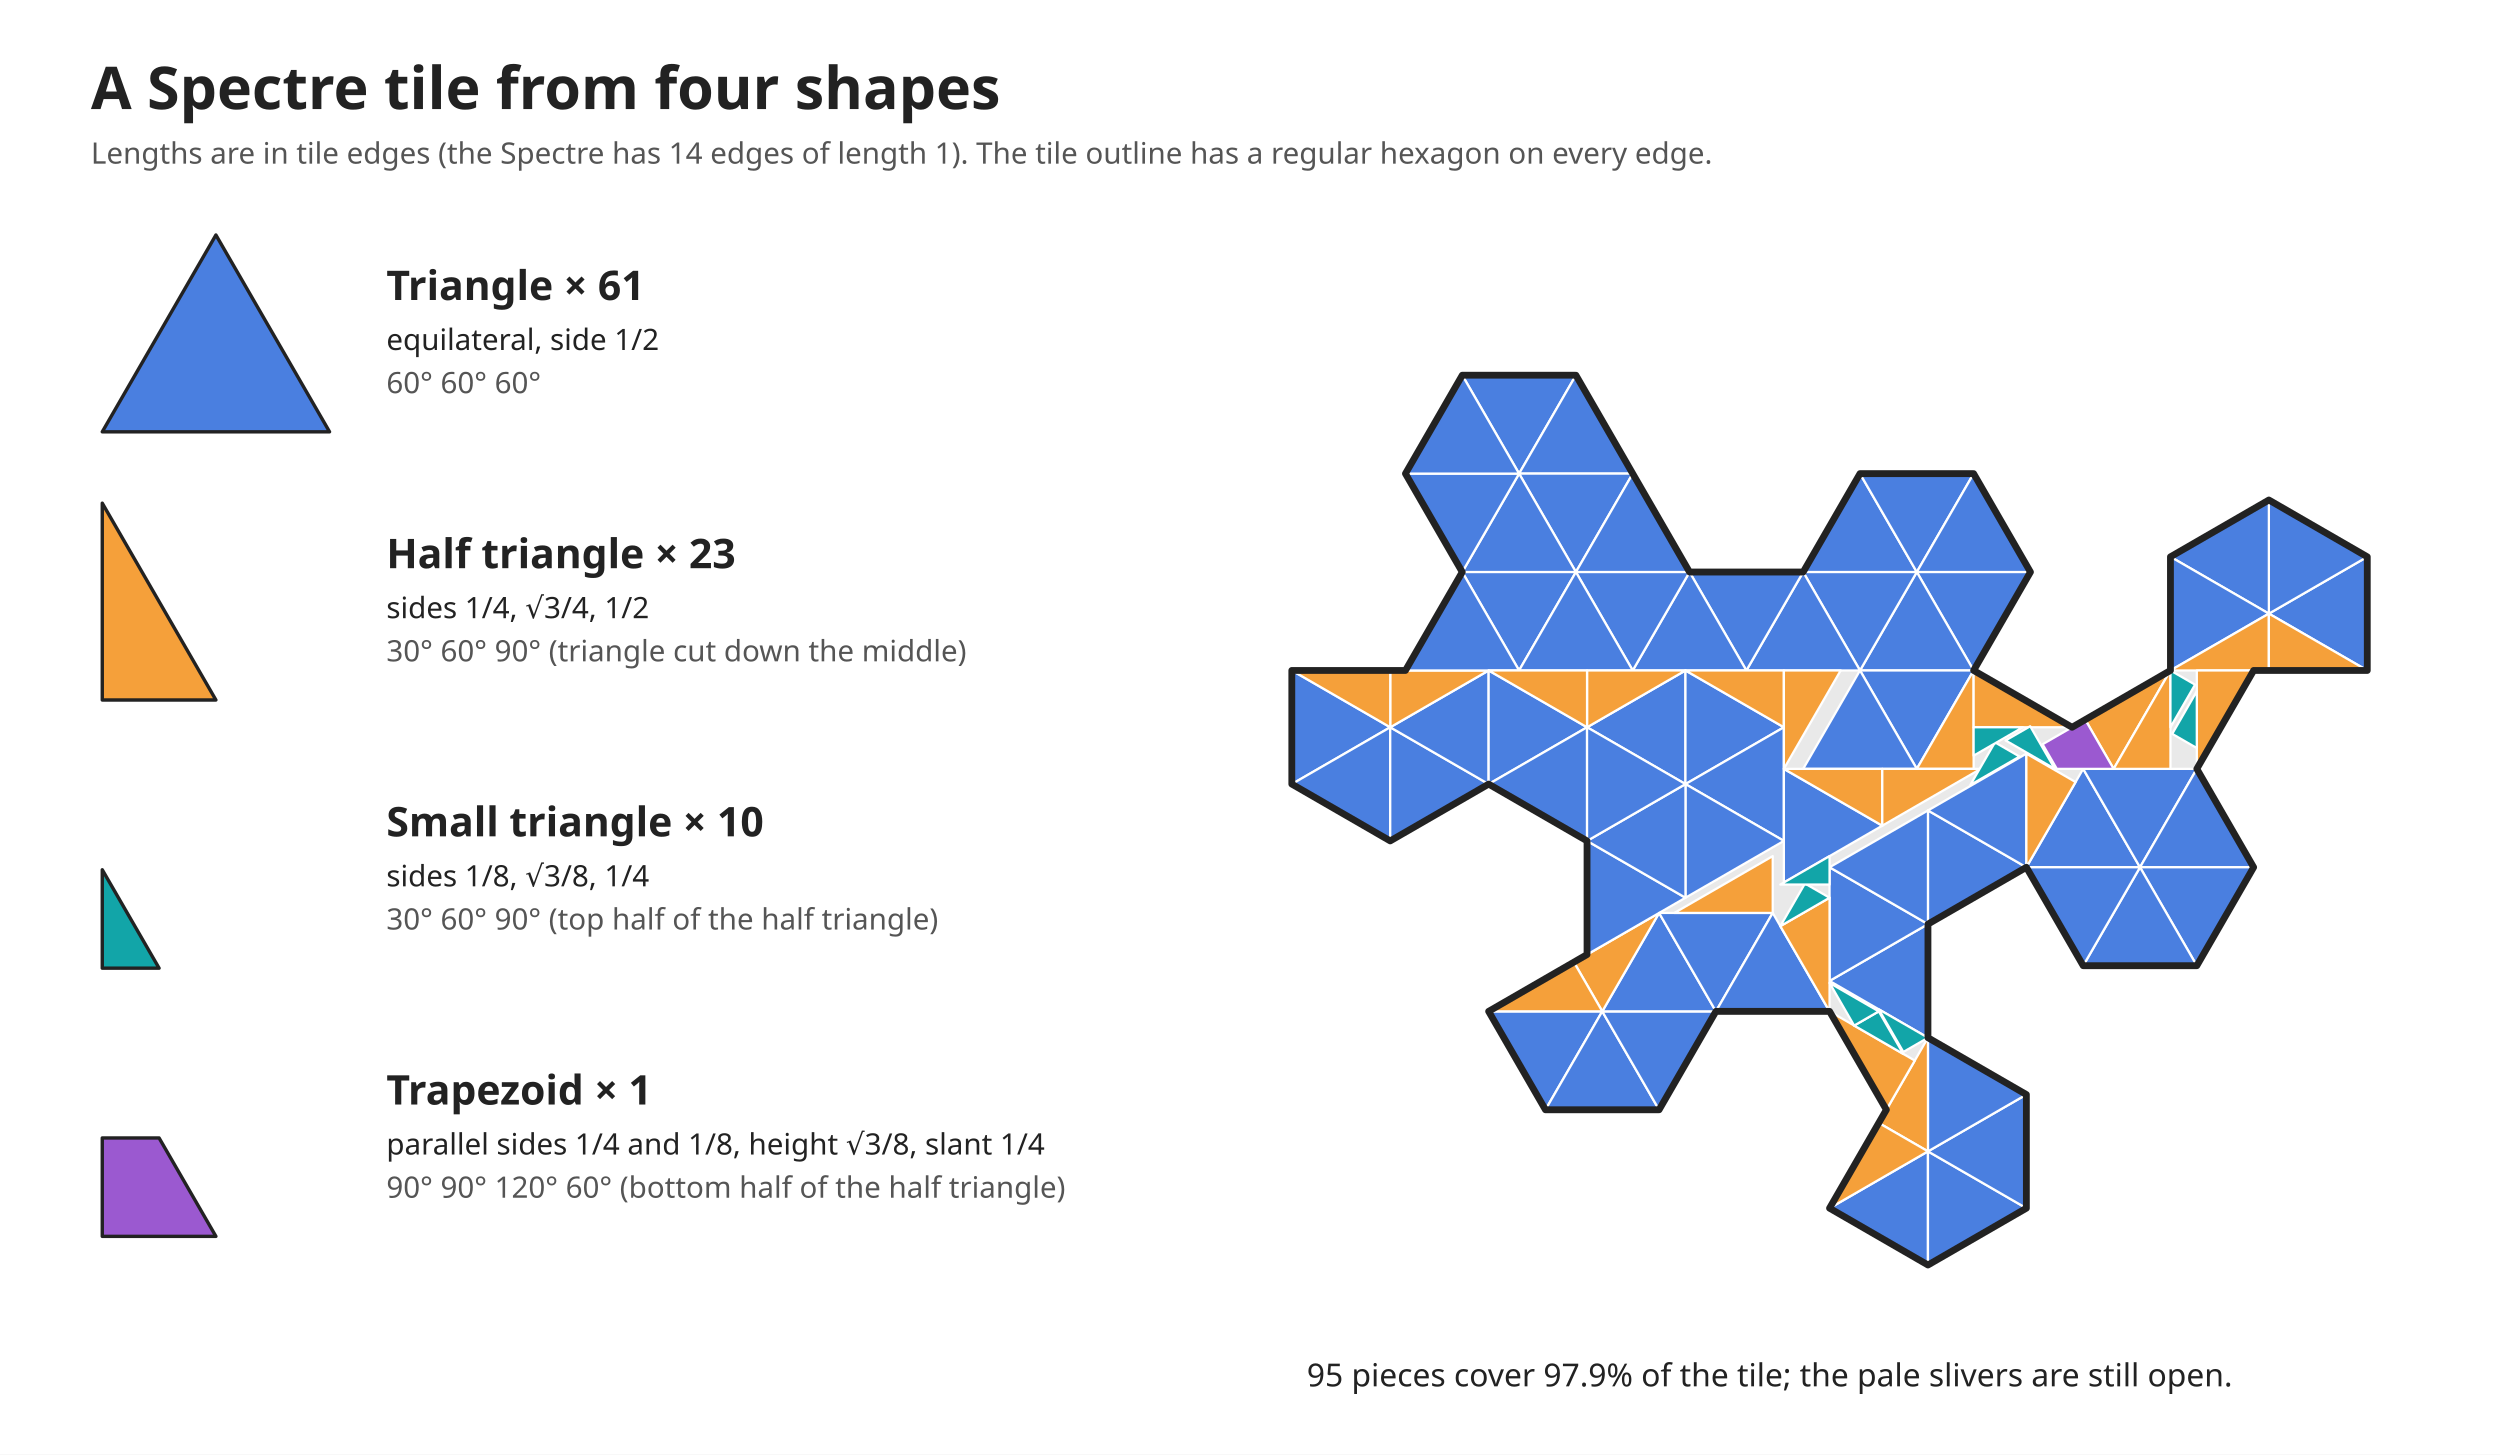
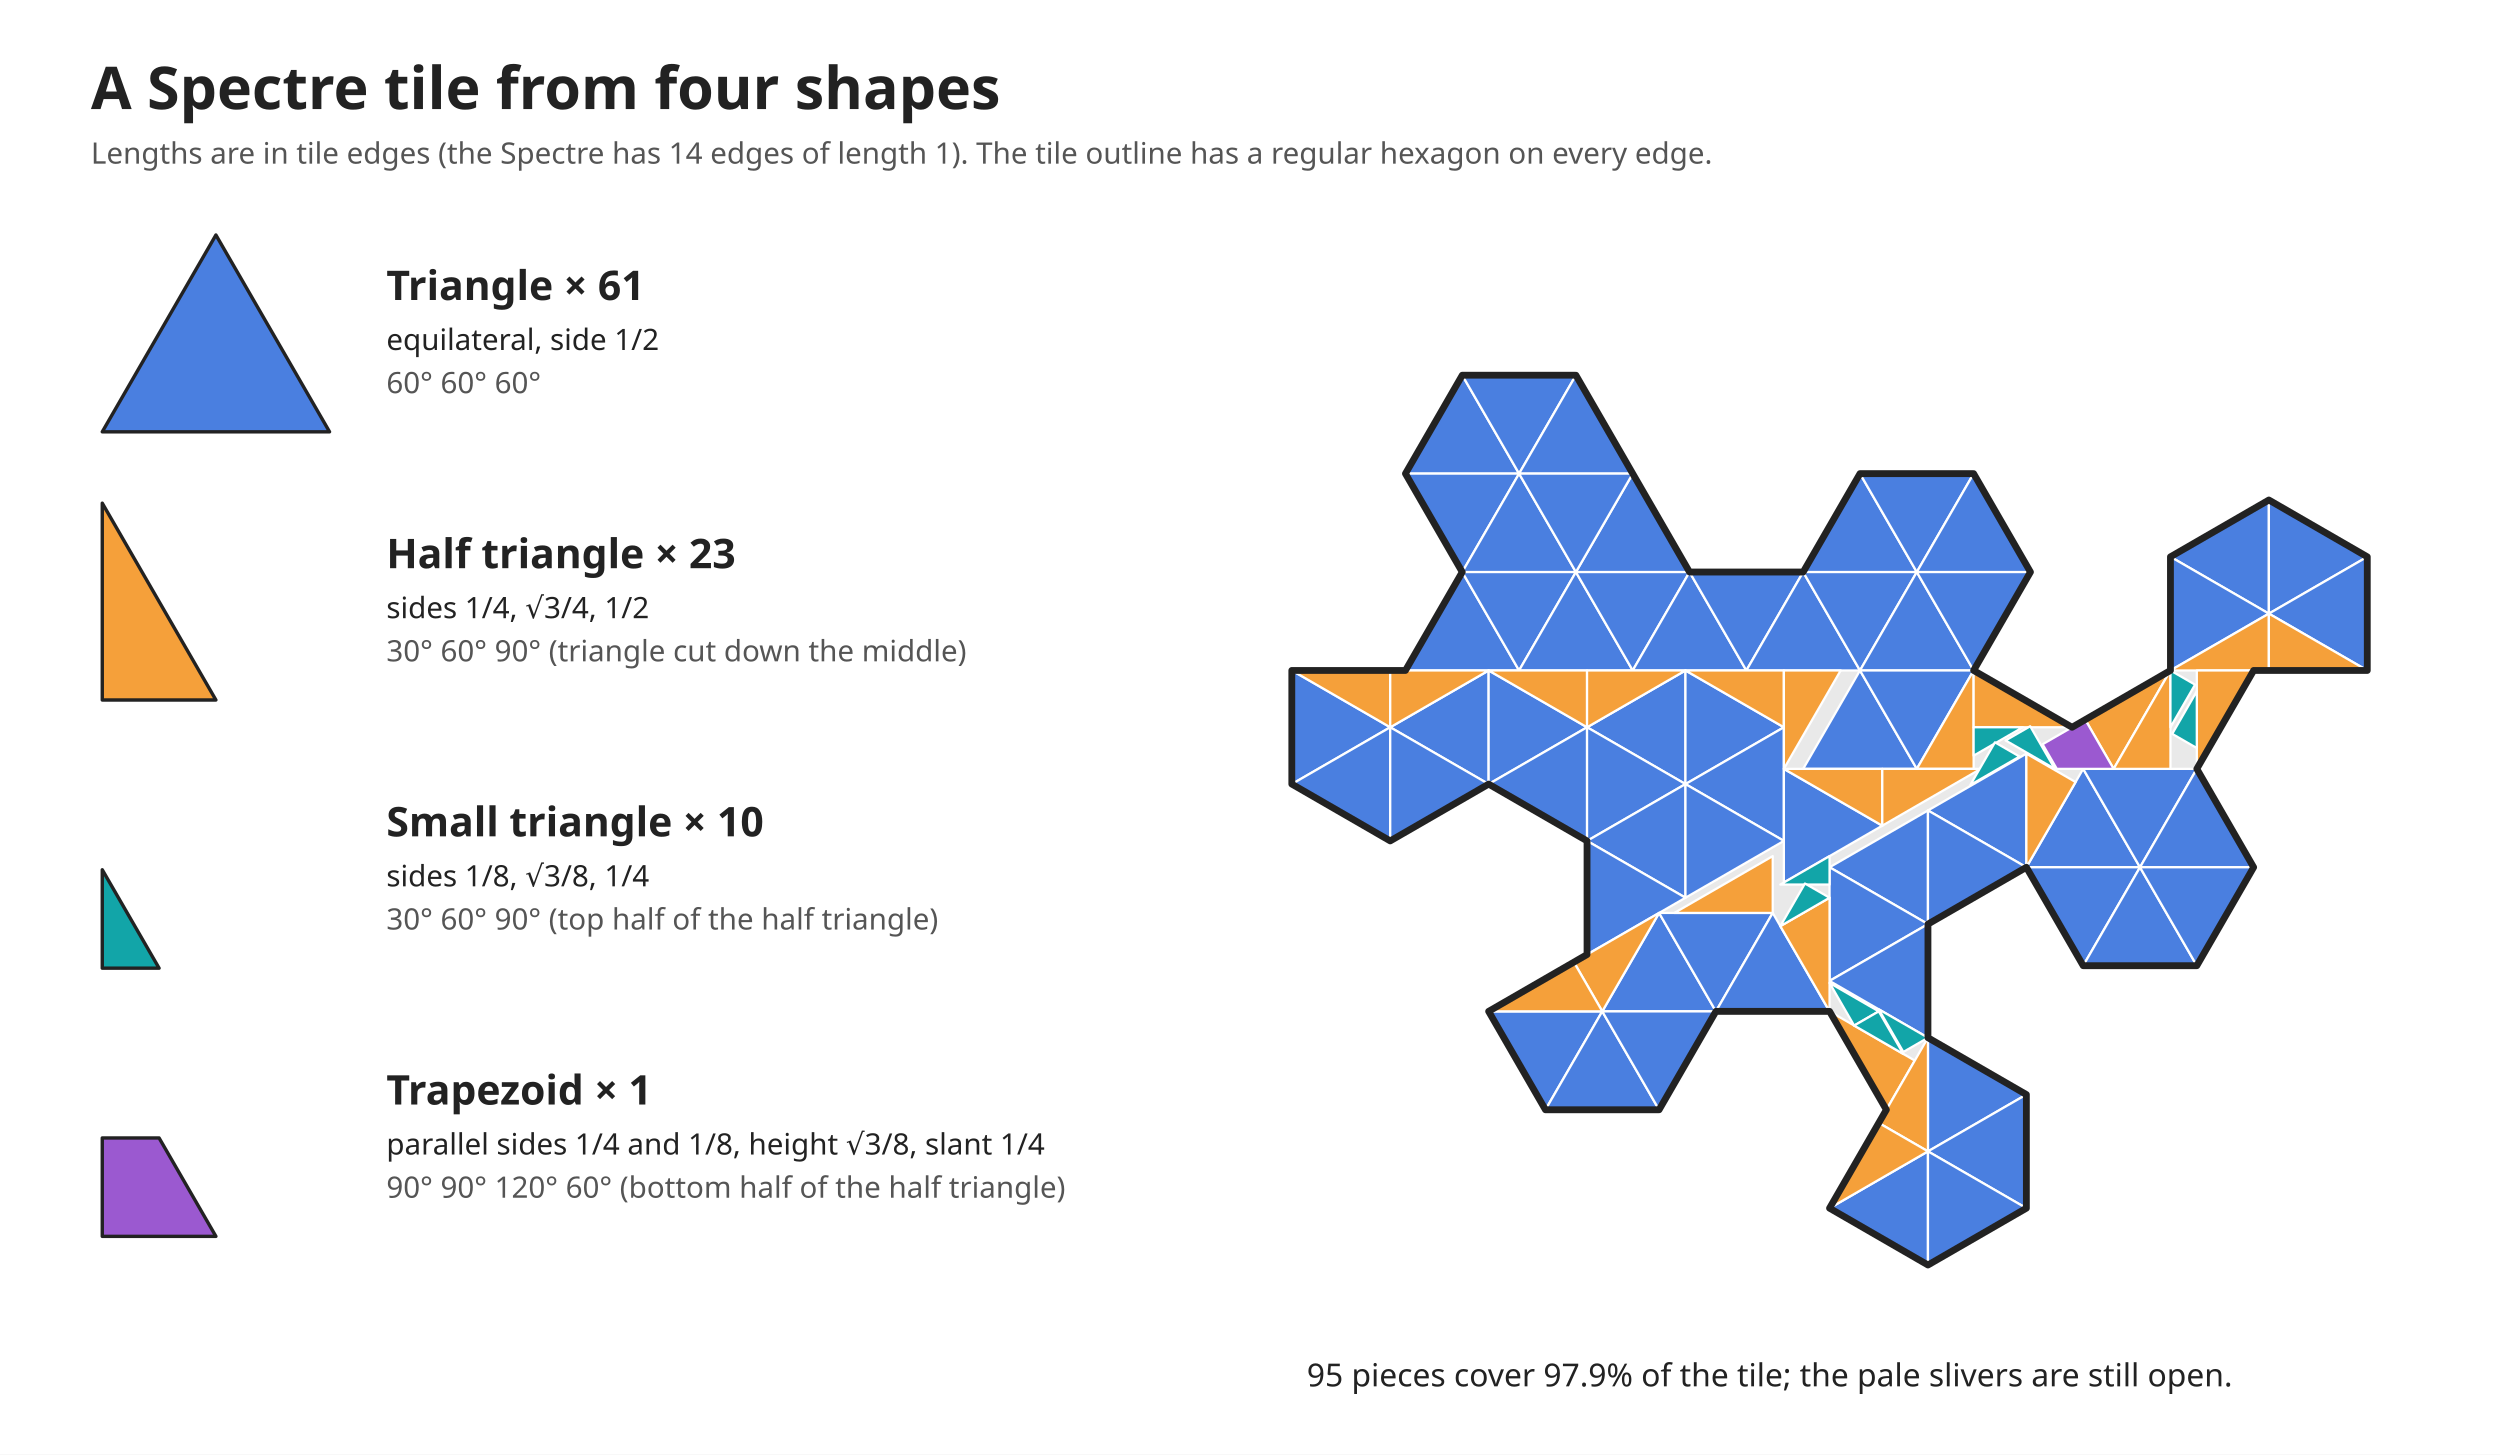
<svg xmlns="http://www.w3.org/2000/svg" width="1100" height="640" viewBox="0 0 1100 640">
-   <rect id="background" x="0" y="0" width="1100" height="640" style="fill:#ffffff" />
-   <g id="layer-text" style="font-family:sans-serif;fill:#222222">
-     <text id="title" x="40" y="48" style="font-size:26px;font-weight:bold">A Spectre tile from four shapes</text>
-     <text id="subtitle" x="40" y="72" style="font-size:13px;fill:#555555">Lengths are in tile edges (the Spectre has 14 edges of length 1). The tile outline has a regular hexagon on every edge.</text>
-     <text id="name_tri" x="170" y="132" style="font-size:18px;font-weight:bold">Triangle  × 61</text>
-     <text id="sides_tri" x="170" y="154" style="font-size:13px">equilateral, side 1/2</text>
-     <text id="angles_tri" x="170" y="173" style="font-size:13px;fill:#555555">60° 60° 60°</text>
-     <text id="name_half" x="170" y="250" style="font-size:18px;font-weight:bold">Half triangle  × 23</text>
-     <text id="sides_half" x="170" y="272" style="font-size:13px">sides 1/4, √3/4, 1/2</text>
-     <text id="angles_half" x="170" y="291" style="font-size:13px;fill:#555555">30° 60° 90°  (triangle cut down the middle)</text>
-     <text id="name_small" x="170" y="368" style="font-size:18px;font-weight:bold">Small triangle  × 10</text>
-     <text id="sides_small" x="170" y="390" style="font-size:13px">sides 1/8, √3/8, 1/4</text>
-     <text id="angles_small" x="170" y="409" style="font-size:13px;fill:#555555">30° 60° 90°  (top half of the half triangle)</text>
-     <text id="name_trap" x="170" y="486" style="font-size:18px;font-weight:bold">Trapezoid  × 1</text>
-     <text id="sides_trap" x="170" y="508" style="font-size:13px">parallel sides 1/4 and 1/8, height √3/8, slant 1/4</text>
-     <text id="angles_trap" x="170" y="527" style="font-size:13px;fill:#555555">90° 90° 120° 60°  (bottom half of the half triangle)</text>
-     <text id="summary" x="575" y="610" style="font-size:14px">95 pieces cover 97.9% of the tile; the pale slivers are still open.</text>
+   <rect x="0" y="0" width="1100" height="640" style="fill:#ffffff" />
+   <g style="font-family:sans-serif;fill:#222222">
+     <text x="40" y="48" style="font-size:26px;font-weight:bold">A Spectre tile from four shapes</text>
+     <text x="40" y="72" style="font-size:13px;fill:#555555">Lengths are in tile edges (the Spectre has 14 edges of length 1). The tile outline has a regular hexagon on every edge.</text>
+     <text x="170" y="132" style="font-size:18px;font-weight:bold">Triangle  × 61</text>
+     <text x="170" y="154" style="font-size:13px">equilateral, side 1/2</text>
+     <text x="170" y="173" style="font-size:13px;fill:#555555">60° 60° 60°</text>
+     <path d="M 45.000 190.000 L 145.000 190.000 L 95.000 103.397 Z" style="fill:#4a7fe0;stroke:#222222;stroke-width:1.5;stroke-linejoin:round" />
+     <text x="170" y="250" style="font-size:18px;font-weight:bold">Half triangle  × 23</text>
+     <text x="170" y="272" style="font-size:13px">sides 1/4, √3/4, 1/2</text>
+     <text x="170" y="291" style="font-size:13px;fill:#555555">30° 60° 90°  (triangle cut down the middle)</text>
+     <path d="M 45.000 308.000 L 95.000 308.000 L 45.000 221.397 Z" style="fill:#f5a03a;stroke:#222222;stroke-width:1.5;stroke-linejoin:round" />
+     <text x="170" y="368" style="font-size:18px;font-weight:bold">Small triangle  × 10</text>
+     <text x="170" y="390" style="font-size:13px">sides 1/8, √3/8, 1/4</text>
+     <text x="170" y="409" style="font-size:13px;fill:#555555">30° 60° 90°  (top half of the half triangle)</text>
+     <path d="M 45.000 426.000 L 70.000 426.000 L 45.000 382.699 Z" style="fill:#12a5a8;stroke:#222222;stroke-width:1.5;stroke-linejoin:round" />
+     <text x="170" y="486" style="font-size:18px;font-weight:bold">Trapezoid  × 1</text>
+     <text x="170" y="508" style="font-size:13px">parallel sides 1/4 and 1/8, height √3/8, slant 1/4</text>
+     <text x="170" y="527" style="font-size:13px;fill:#555555">90° 90° 120° 60°  (bottom half of the half triangle)</text>
+     <path d="M 45.000 544.000 L 95.000 544.000 L 70.000 500.699 L 45.000 500.699 Z" style="fill:#9b59d0;stroke:#222222;stroke-width:1.5;stroke-linejoin:round" />
+     <text x="575" y="610" style="font-size:14px">95 pieces cover 97.9% of the tile; the pale slivers are still open.</text>
  </g>
-   <g id="layer-shapes">
-     <path id="base_tri" d="M 45.000 190.000 L 145.000 190.000 L 95.000 103.397 Z" style="fill:#4a7fe0;stroke:#222222;stroke-width:1.5;stroke-linejoin:round" />
-     <path id="base_half" d="M 45.000 308.000 L 95.000 308.000 L 45.000 221.397 Z" style="fill:#f5a03a;stroke:#222222;stroke-width:1.5;stroke-linejoin:round" />
-     <path id="base_small" d="M 45.000 426.000 L 70.000 426.000 L 45.000 382.699 Z" style="fill:#12a5a8;stroke:#222222;stroke-width:1.5;stroke-linejoin:round" />
-     <path id="base_trap" d="M 45.000 544.000 L 95.000 544.000 L 70.000 500.699 L 45.000 500.699 Z" style="fill:#9b59d0;stroke:#222222;stroke-width:1.5;stroke-linejoin:round" />
-   </g>
-   <g id="layer-spectre" transform="translate(455,95)">
-     <path id="tile_ground" d="M 200.000 350.000 L 225.000 393.301 L 275.000 393.301 L 300.000 350.000 L 350.000 350.000 L 375.000 393.301 L 350.000 436.603 L 393.301 461.603 L 436.603 436.603 L 436.603 386.603 L 393.301 361.603 L 393.301 311.603 L 436.603 286.603 L 461.603 329.904 L 511.603 329.904 L 536.602 286.603 L 511.603 243.301 L 536.602 200.000 L 586.602 200.000 L 586.602 150.000 L 543.301 125.000 L 500.000 150.000 L 500.000 200.000 L 456.699 225.000 L 413.397 200.000 L 438.397 156.699 L 413.397 113.397 L 363.397 113.397 L 338.397 156.699 L 288.397 156.699 L 263.397 113.397 L 238.398 70.096 L 188.398 70.096 L 163.398 113.397 L 188.398 156.699 L 163.398 200.000 L 113.397 200.000 L 113.397 250.000 L 156.699 275.000 L 200.000 250.000 L 243.301 275.000 L 243.301 325.000 Z" style="fill:#e9e9e9;stroke:none" />
-     <path id="piece000" d="M 250.000 350.000 L 200.000 350.000 L 225.000 393.301 Z" style="fill:#4a7fe0;stroke:#ffffff;stroke-width:1;stroke-linejoin:round" />
-     <path id="piece001" d="M 225.000 393.301 L 275.000 393.301 L 250.000 350.000 Z" style="fill:#4a7fe0;stroke:#ffffff;stroke-width:1;stroke-linejoin:round" />
-     <path id="piece002" d="M 300.000 350.000 L 250.000 350.000 L 275.000 393.301 Z" style="fill:#4a7fe0;stroke:#ffffff;stroke-width:1;stroke-linejoin:round" />
-     <path id="piece003" d="M 250.000 350.000 L 300.000 350.000 L 275.000 306.699 Z" style="fill:#4a7fe0;stroke:#ffffff;stroke-width:1;stroke-linejoin:round" />
-     <path id="piece004" d="M 275.000 306.699 L 237.500 328.349 L 250.000 350.000 Z" style="fill:#f5a03a;stroke:#ffffff;stroke-width:1;stroke-linejoin:round" />
-     <path id="piece005" d="M 250.000 350.000 L 200.000 350.000 L 237.500 328.349 Z" style="fill:#f5a03a;stroke:#ffffff;stroke-width:1;stroke-linejoin:round" />
-     <path id="piece006" d="M 350.000 436.603 L 393.301 461.603 L 393.301 411.603 Z" style="fill:#4a7fe0;stroke:#ffffff;stroke-width:1;stroke-linejoin:round" />
-     <path id="piece007" d="M 436.602 436.603 L 393.301 411.603 L 393.301 461.603 Z" style="fill:#4a7fe0;stroke:#ffffff;stroke-width:1;stroke-linejoin:round" />
-     <path id="piece008" d="M 393.301 411.603 L 436.602 436.603 L 436.602 386.603 Z" style="fill:#4a7fe0;stroke:#ffffff;stroke-width:1;stroke-linejoin:round" />
-     <path id="piece009" d="M 436.602 386.603 L 393.301 361.603 L 393.301 411.603 Z" style="fill:#4a7fe0;stroke:#ffffff;stroke-width:1;stroke-linejoin:round" />
-     <path id="piece010" d="M 371.651 399.103 L 393.301 411.603 L 393.301 361.603 Z" style="fill:#f5a03a;stroke:#ffffff;stroke-width:1;stroke-linejoin:round" />
-     <path id="piece011" d="M 393.301 411.603 L 350.000 436.603 L 371.651 399.103 Z" style="fill:#f5a03a;stroke:#ffffff;stroke-width:1;stroke-linejoin:round" />
-     <path id="piece012" d="M 486.602 286.603 L 436.602 286.603 L 461.602 243.301 Z" style="fill:#4a7fe0;stroke:#ffffff;stroke-width:1;stroke-linejoin:round" />
-     <path id="piece013" d="M 461.602 243.301 L 511.602 243.301 L 486.602 286.603 Z" style="fill:#4a7fe0;stroke:#ffffff;stroke-width:1;stroke-linejoin:round" />
-     <path id="piece014" d="M 536.602 286.603 L 486.602 286.603 L 511.602 243.301 Z" style="fill:#4a7fe0;stroke:#ffffff;stroke-width:1;stroke-linejoin:round" />
-     <path id="piece015" d="M 486.602 286.603 L 536.602 286.603 L 511.602 329.904 Z" style="fill:#4a7fe0;stroke:#ffffff;stroke-width:1;stroke-linejoin:round" />
-     <path id="piece016" d="M 511.602 329.904 L 461.602 329.904 L 486.602 286.603 Z" style="fill:#4a7fe0;stroke:#ffffff;stroke-width:1;stroke-linejoin:round" />
-     <path id="piece017" d="M 436.602 286.603 L 486.602 286.603 L 461.602 329.904 Z" style="fill:#4a7fe0;stroke:#ffffff;stroke-width:1;stroke-linejoin:round" />
-     <path id="piece018" d="M 586.602 150.000 L 543.301 175.000 L 586.602 200.000 Z" style="fill:#4a7fe0;stroke:#ffffff;stroke-width:1;stroke-linejoin:round" />
-     <path id="piece019" d="M 543.301 175.000 L 586.602 150.000 L 543.301 125.000 Z" style="fill:#4a7fe0;stroke:#ffffff;stroke-width:1;stroke-linejoin:round" />
-     <path id="piece020" d="M 543.301 125.000 L 500.000 150.000 L 543.301 175.000 Z" style="fill:#4a7fe0;stroke:#ffffff;stroke-width:1;stroke-linejoin:round" />
-     <path id="piece021" d="M 543.301 175.000 L 500.000 150.000 L 500.000 200.000 Z" style="fill:#4a7fe0;stroke:#ffffff;stroke-width:1;stroke-linejoin:round" />
-     <path id="piece022" d="M 500.000 200.000 L 543.301 200.000 L 543.301 175.000 Z" style="fill:#f5a03a;stroke:#ffffff;stroke-width:1;stroke-linejoin:round" />
-     <path id="piece023" d="M 586.602 200.000 L 543.301 200.000 L 543.301 175.000 Z" style="fill:#f5a03a;stroke:#ffffff;stroke-width:1;stroke-linejoin:round" />
-     <path id="piece024" d="M 388.398 156.699 L 338.398 156.699 L 363.398 113.397 Z" style="fill:#4a7fe0;stroke:#ffffff;stroke-width:1;stroke-linejoin:round" />
-     <path id="piece025" d="M 363.398 113.397 L 413.398 113.397 L 388.398 156.699 Z" style="fill:#4a7fe0;stroke:#ffffff;stroke-width:1;stroke-linejoin:round" />
-     <path id="piece026" d="M 438.398 156.699 L 388.398 156.699 L 413.398 113.397 Z" style="fill:#4a7fe0;stroke:#ffffff;stroke-width:1;stroke-linejoin:round" />
-     <path id="piece027" d="M 388.398 156.699 L 438.398 156.699 L 413.398 200.000 Z" style="fill:#4a7fe0;stroke:#ffffff;stroke-width:1;stroke-linejoin:round" />
-     <path id="piece028" d="M 413.398 200.000 L 363.398 200.000 L 388.398 156.699 Z" style="fill:#4a7fe0;stroke:#ffffff;stroke-width:1;stroke-linejoin:round" />
-     <path id="piece029" d="M 338.398 156.699 L 388.398 156.699 L 363.398 200.000 Z" style="fill:#4a7fe0;stroke:#ffffff;stroke-width:1;stroke-linejoin:round" />
-     <path id="piece030" d="M 188.398 70.096 L 238.398 70.096 L 213.398 113.397 Z" style="fill:#4a7fe0;stroke:#ffffff;stroke-width:1;stroke-linejoin:round" />
-     <path id="piece031" d="M 263.398 113.397 L 213.398 113.397 L 238.398 70.096 Z" style="fill:#4a7fe0;stroke:#ffffff;stroke-width:1;stroke-linejoin:round" />
-     <path id="piece032" d="M 213.398 113.397 L 263.398 113.397 L 238.398 156.699 Z" style="fill:#4a7fe0;stroke:#ffffff;stroke-width:1;stroke-linejoin:round" />
-     <path id="piece033" d="M 238.398 156.699 L 188.398 156.699 L 213.398 113.397 Z" style="fill:#4a7fe0;stroke:#ffffff;stroke-width:1;stroke-linejoin:round" />
-     <path id="piece034" d="M 163.398 113.397 L 213.398 113.397 L 188.398 156.699 Z" style="fill:#4a7fe0;stroke:#ffffff;stroke-width:1;stroke-linejoin:round" />
-     <path id="piece035" d="M 213.398 113.397 L 163.398 113.397 L 188.398 70.096 Z" style="fill:#4a7fe0;stroke:#ffffff;stroke-width:1;stroke-linejoin:round" />
-     <path id="piece036" d="M 113.398 250.000 L 156.699 225.000 L 113.398 200.000 Z" style="fill:#4a7fe0;stroke:#ffffff;stroke-width:1;stroke-linejoin:round" />
-     <path id="piece037" d="M 156.699 225.000 L 113.398 250.000 L 156.699 275.000 Z" style="fill:#4a7fe0;stroke:#ffffff;stroke-width:1;stroke-linejoin:round" />
-     <path id="piece038" d="M 156.699 275.000 L 200.000 250.000 L 156.699 225.000 Z" style="fill:#4a7fe0;stroke:#ffffff;stroke-width:1;stroke-linejoin:round" />
-     <path id="piece039" d="M 156.699 225.000 L 200.000 250.000 L 200.000 200.000 Z" style="fill:#4a7fe0;stroke:#ffffff;stroke-width:1;stroke-linejoin:round" />
-     <path id="piece040" d="M 200.000 200.000 L 156.699 200.000 L 156.699 225.000 Z" style="fill:#f5a03a;stroke:#ffffff;stroke-width:1;stroke-linejoin:round" />
-     <path id="piece041" d="M 113.398 200.000 L 156.699 200.000 L 156.699 225.000 Z" style="fill:#f5a03a;stroke:#ffffff;stroke-width:1;stroke-linejoin:round" />
-     <path id="piece042" d="M 238.398 156.699 L 288.398 156.699 L 263.398 113.397 Z" style="fill:#4a7fe0;stroke:#ffffff;stroke-width:1;stroke-linejoin:round" />
-     <path id="piece043" d="M 188.398 156.699 L 238.398 156.699 L 213.398 200.000 Z" style="fill:#4a7fe0;stroke:#ffffff;stroke-width:1;stroke-linejoin:round" />
-     <path id="piece044" d="M 213.398 200.000 L 163.398 200.000 L 188.398 156.699 Z" style="fill:#4a7fe0;stroke:#ffffff;stroke-width:1;stroke-linejoin:round" />
-     <path id="piece045" d="M 243.301 225.000 L 200.000 200.000 L 200.000 250.000 Z" style="fill:#4a7fe0;stroke:#ffffff;stroke-width:1;stroke-linejoin:round" />
-     <path id="piece046" d="M 200.000 250.000 L 243.301 275.000 L 243.301 225.000 Z" style="fill:#4a7fe0;stroke:#ffffff;stroke-width:1;stroke-linejoin:round" />
-     <path id="piece047" d="M 286.603 300.000 L 243.301 275.000 L 243.301 325.000 Z" style="fill:#4a7fe0;stroke:#ffffff;stroke-width:1;stroke-linejoin:round" />
-     <path id="piece048" d="M 325.000 306.699 L 275.000 306.699 L 300.000 350.000 Z" style="fill:#4a7fe0;stroke:#ffffff;stroke-width:1;stroke-linejoin:round" />
-     <path id="piece049" d="M 300.000 350.000 L 350.000 350.000 L 325.000 306.699 Z" style="fill:#4a7fe0;stroke:#ffffff;stroke-width:1;stroke-linejoin:round" />
-     <path id="piece050" d="M 350.000 336.603 L 393.301 311.603 L 393.301 361.603 Z" style="fill:#4a7fe0;stroke:#ffffff;stroke-width:1;stroke-linejoin:round" />
-     <path id="piece051" d="M 436.602 286.603 L 393.301 261.603 L 393.301 311.603 Z" style="fill:#4a7fe0;stroke:#ffffff;stroke-width:1;stroke-linejoin:round" />
-     <path id="piece052" d="M 363.398 200.000 L 413.398 200.000 L 388.398 243.301 Z" style="fill:#4a7fe0;stroke:#ffffff;stroke-width:1;stroke-linejoin:round" />
-     <path id="piece053" d="M 313.398 200.000 L 363.398 200.000 L 338.398 156.699 Z" style="fill:#4a7fe0;stroke:#ffffff;stroke-width:1;stroke-linejoin:round" />
-     <path id="piece054" d="M 288.398 156.699 L 338.398 156.699 L 313.398 200.000 Z" style="fill:#4a7fe0;stroke:#ffffff;stroke-width:1;stroke-linejoin:round" />
-     <path id="piece055" d="M 263.398 200.000 L 313.398 200.000 L 288.398 156.699 Z" style="fill:#4a7fe0;stroke:#ffffff;stroke-width:1;stroke-linejoin:round" />
-     <path id="piece056" d="M 238.398 156.699 L 288.398 156.699 L 263.398 200.000 Z" style="fill:#4a7fe0;stroke:#ffffff;stroke-width:1;stroke-linejoin:round" />
-     <path id="piece057" d="M 338.398 243.301 L 388.398 243.301 L 363.398 200.000 Z" style="fill:#4a7fe0;stroke:#ffffff;stroke-width:1;stroke-linejoin:round" />
-     <path id="piece058" d="M 213.398 200.000 L 263.398 200.000 L 238.398 156.699 Z" style="fill:#4a7fe0;stroke:#ffffff;stroke-width:1;stroke-linejoin:round" />
-     <path id="piece059" d="M 286.602 250.000 L 243.301 225.000 L 286.602 200.000 Z" style="fill:#4a7fe0;stroke:#ffffff;stroke-width:1;stroke-linejoin:round" />
-     <path id="piece060" d="M 286.602 200.000 L 329.904 225.000 L 286.602 250.000 Z" style="fill:#4a7fe0;stroke:#ffffff;stroke-width:1;stroke-linejoin:round" />
-     <path id="piece061" d="M 329.904 275.000 L 286.602 250.000 L 329.904 225.000 Z" style="fill:#4a7fe0;stroke:#ffffff;stroke-width:1;stroke-linejoin:round" />
-     <path id="piece062" d="M 329.904 275.000 L 286.602 300.000 L 286.602 250.000 Z" style="fill:#4a7fe0;stroke:#ffffff;stroke-width:1;stroke-linejoin:round" />
-     <path id="piece063" d="M 243.301 275.000 L 286.602 250.000 L 286.602 300.000 Z" style="fill:#4a7fe0;stroke:#ffffff;stroke-width:1;stroke-linejoin:round" />
-     <path id="piece064" d="M 243.301 225.000 L 286.602 250.000 L 243.301 275.000 Z" style="fill:#4a7fe0;stroke:#ffffff;stroke-width:1;stroke-linejoin:round" />
-     <path id="piece065" d="M 350.000 336.603 L 393.301 311.603 L 350.000 286.603 Z" style="fill:#4a7fe0;stroke:#ffffff;stroke-width:1;stroke-linejoin:round" />
-     <path id="piece066" d="M 350.000 286.603 L 393.301 261.603 L 393.301 311.603 Z" style="fill:#4a7fe0;stroke:#ffffff;stroke-width:1;stroke-linejoin:round" />
-     <path id="piece067" d="M 329.904 243.301 L 329.904 293.301 L 373.205 268.301 Z" style="fill:#4a7fe0;stroke:#ffffff;stroke-width:1;stroke-linejoin:round" />
-     <path id="piece068" d="M 436.602 286.603 L 436.602 236.602 L 393.301 261.603 Z" style="fill:#4a7fe0;stroke:#ffffff;stroke-width:1;stroke-linejoin:round" />
-     <path id="piece069" d="M 458.253 249.102 L 436.602 236.602 L 436.602 286.603 Z" style="fill:#f5a03a;stroke:#ffffff;stroke-width:1;stroke-linejoin:round" />
-     <path id="piece070" d="M 413.398 243.301 L 388.398 243.301 L 413.398 200.000 Z" style="fill:#f5a03a;stroke:#ffffff;stroke-width:1;stroke-linejoin:round" />
-     <path id="piece071" d="M 511.602 200.000 L 536.602 200.000 L 511.602 243.301 Z" style="fill:#f5a03a;stroke:#ffffff;stroke-width:1;stroke-linejoin:round" />
-     <path id="piece072" d="M 373.205 243.301 L 373.205 268.301 L 329.904 243.301 Z" style="fill:#f5a03a;stroke:#ffffff;stroke-width:1;stroke-linejoin:round" />
-     <path id="piece073" d="M 387.500 371.651 L 375.000 393.301 L 350.000 350.000 Z" style="fill:#f5a03a;stroke:#ffffff;stroke-width:1;stroke-linejoin:round" />
-     <path id="piece074" d="M 243.301 200.000 L 243.301 225.000 L 286.602 200.000 Z" style="fill:#f5a03a;stroke:#ffffff;stroke-width:1;stroke-linejoin:round" />
-     <path id="piece075" d="M 329.904 200.000 L 329.904 225.000 L 286.602 200.000 Z" style="fill:#f5a03a;stroke:#ffffff;stroke-width:1;stroke-linejoin:round" />
-     <path id="piece076" d="M 328.349 312.500 L 350.000 300.000 L 350.000 350.000 Z" style="fill:#f5a03a;stroke:#ffffff;stroke-width:1;stroke-linejoin:round" />
-     <path id="piece077" d="M 325.000 306.699 L 325.000 281.699 L 281.699 306.699 Z" style="fill:#f5a03a;stroke:#ffffff;stroke-width:1;stroke-linejoin:round" />
-     <path id="piece078" d="M 329.904 200.000 L 354.904 200.000 L 329.904 243.301 Z" style="fill:#f5a03a;stroke:#ffffff;stroke-width:1;stroke-linejoin:round" />
-     <path id="piece079" d="M 243.301 200.000 L 243.301 225.000 L 200.000 200.000 Z" style="fill:#f5a03a;stroke:#ffffff;stroke-width:1;stroke-linejoin:round" />
-     <path id="piece080" d="M 500.000 200.000 L 462.500 221.651 L 475.000 243.301 Z" style="fill:#f5a03a;stroke:#ffffff;stroke-width:1;stroke-linejoin:round" />
-     <path id="piece081" d="M 500.000 243.301 L 475.000 243.301 L 500.000 200.000 Z" style="fill:#f5a03a;stroke:#ffffff;stroke-width:1;stroke-linejoin:round" />
-     <path id="piece082" d="M 373.205 243.301 L 373.205 268.301 L 416.506 243.301 Z" style="fill:#f5a03a;stroke:#ffffff;stroke-width:1;stroke-linejoin:round" />
-     <path id="piece083" d="M 413.398 225.000 L 456.699 225.000 L 413.398 200.000 Z" style="fill:#f5a03a;stroke:#ffffff;stroke-width:1;stroke-linejoin:round" />
-     <path id="piece084" d="M 462.500 221.650 L 475.000 243.301 L 450.000 243.301 L 443.750 232.475 Z" style="fill:#9b59d0;stroke:#ffffff;stroke-width:1;stroke-linejoin:round" />
-     <path id="piece085" d="M 422.770 231.640 L 433.595 237.890 L 411.945 250.390 Z" style="fill:#12a5a8;stroke:#ffffff;stroke-width:1;stroke-linejoin:round" />
-     <path id="piece086" d="M 413.390 225.000 L 413.390 237.500 L 435.041 225.000 Z" style="fill:#12a5a8;stroke:#ffffff;stroke-width:1;stroke-linejoin:round" />
-     <path id="piece087" d="M 438.285 224.550 L 427.459 230.800 L 449.110 243.300 Z" style="fill:#12a5a8;stroke:#ffffff;stroke-width:1;stroke-linejoin:round" />
-     <path id="piece088" d="M 339.175 293.750 L 350.000 300.000 L 328.349 312.500 Z" style="fill:#12a5a8;stroke:#ffffff;stroke-width:1;stroke-linejoin:round" />
-     <path id="piece089" d="M 350.001 294.200 L 350.001 281.700 L 328.350 294.200 Z" style="fill:#12a5a8;stroke:#ffffff;stroke-width:1;stroke-linejoin:round" />
-     <path id="piece090" d="M 510.825 206.250 L 500.000 200.000 L 500.000 225.000 Z" style="fill:#12a5a8;stroke:#ffffff;stroke-width:1;stroke-linejoin:round" />
-     <path id="piece091" d="M 500.770 227.900 L 511.595 234.150 L 511.595 209.150 Z" style="fill:#12a5a8;stroke:#ffffff;stroke-width:1;stroke-linejoin:round" />
-     <path id="piece092" d="M 371.650 350.000 L 360.825 356.250 L 382.475 368.750 Z" style="fill:#12a5a8;stroke:#ffffff;stroke-width:1;stroke-linejoin:round" />
-     <path id="piece093" d="M 382.480 367.850 L 393.305 361.600 L 371.655 349.100 Z" style="fill:#12a5a8;stroke:#ffffff;stroke-width:1;stroke-linejoin:round" />
-     <path id="piece094" d="M 360.825 356.250 L 371.650 350.000 L 349.999 337.500 Z" style="fill:#12a5a8;stroke:#ffffff;stroke-width:1;stroke-linejoin:round" />
-     <path id="tile_outline" d="M 200.000 350.000 L 225.000 393.301 L 275.000 393.301 L 300.000 350.000 L 350.000 350.000 L 375.000 393.301 L 350.000 436.603 L 393.301 461.603 L 436.603 436.603 L 436.603 386.603 L 393.301 361.603 L 393.301 311.603 L 436.603 286.603 L 461.603 329.904 L 511.603 329.904 L 536.602 286.603 L 511.603 243.301 L 536.602 200.000 L 586.602 200.000 L 586.602 150.000 L 543.301 125.000 L 500.000 150.000 L 500.000 200.000 L 456.699 225.000 L 413.397 200.000 L 438.397 156.699 L 413.397 113.397 L 363.397 113.397 L 338.397 156.699 L 288.397 156.699 L 263.397 113.397 L 238.398 70.096 L 188.398 70.096 L 163.398 113.397 L 188.398 156.699 L 163.398 200.000 L 113.397 200.000 L 113.397 250.000 L 156.699 275.000 L 200.000 250.000 L 243.301 275.000 L 243.301 325.000 Z" style="fill:none;stroke:#222222;stroke-width:3;stroke-linejoin:round" />
-   </g>
+   <path d="M 655.000 445.000 L 680.000 488.301 L 730.000 488.301 L 755.000 445.000 L 805.000 445.000 L 830.000 488.301 L 805.000 531.603 L 848.301 556.603 L 891.603 531.603 L 891.603 481.603 L 848.301 456.603 L 848.301 406.603 L 891.603 381.603 L 916.603 424.904 L 966.603 424.904 L 991.603 381.603 L 966.603 338.301 L 991.603 295.000 L 1041.603 295.000 L 1041.603 245.000 L 998.301 220.000 L 955.000 245.000 L 955.000 295.000 L 911.699 320.000 L 868.397 295.000 L 893.397 251.699 L 868.397 208.397 L 818.397 208.397 L 793.397 251.699 L 743.397 251.699 L 718.397 208.397 L 693.397 165.096 L 643.397 165.096 L 618.397 208.397 L 643.397 251.699 L 618.397 295.000 L 568.397 295.000 L 568.397 345.000 L 611.699 370.000 L 655.000 345.000 L 698.301 370.000 L 698.301 420.000 Z" style="fill:#e9e9e9;stroke:none" />
+   <path d="M 668.398 208.397 L 618.398 208.397 L 643.398 165.096 Z" style="fill:#4a7fe0;stroke:#ffffff;stroke-width:1;stroke-linejoin:round" />
+   <path d="M 643.398 165.096 L 693.398 165.096 L 668.398 208.397 Z" style="fill:#4a7fe0;stroke:#ffffff;stroke-width:1;stroke-linejoin:round" />
+   <path d="M 718.398 208.397 L 668.398 208.397 L 693.398 165.096 Z" style="fill:#4a7fe0;stroke:#ffffff;stroke-width:1;stroke-linejoin:round" />
+   <path d="M 693.398 251.699 L 743.398 251.699 L 718.398 208.397 Z" style="fill:#4a7fe0;stroke:#ffffff;stroke-width:1;stroke-linejoin:round" />
+   <path d="M 618.398 208.397 L 668.398 208.397 L 643.398 251.699 Z" style="fill:#4a7fe0;stroke:#ffffff;stroke-width:1;stroke-linejoin:round" />
+   <path d="M 693.398 251.699 L 643.398 251.699 L 668.398 208.397 Z" style="fill:#4a7fe0;stroke:#ffffff;stroke-width:1;stroke-linejoin:round" />
+   <path d="M 668.398 208.397 L 718.398 208.397 L 693.398 251.699 Z" style="fill:#4a7fe0;stroke:#ffffff;stroke-width:1;stroke-linejoin:round" />
+   <path d="M 843.398 251.699 L 793.398 251.699 L 818.398 208.397 Z" style="fill:#4a7fe0;stroke:#ffffff;stroke-width:1;stroke-linejoin:round" />
+   <path d="M 818.398 208.397 L 868.398 208.397 L 843.398 251.699 Z" style="fill:#4a7fe0;stroke:#ffffff;stroke-width:1;stroke-linejoin:round" />
+   <path d="M 893.398 251.699 L 843.398 251.699 L 868.398 208.397 Z" style="fill:#4a7fe0;stroke:#ffffff;stroke-width:1;stroke-linejoin:round" />
+   <path d="M 998.301 220.000 L 955.000 245.000 L 998.301 270.000 Z" style="fill:#4a7fe0;stroke:#ffffff;stroke-width:1;stroke-linejoin:round" />
+   <path d="M 998.301 270.000 L 1041.602 245.000 L 998.301 220.000 Z" style="fill:#4a7fe0;stroke:#ffffff;stroke-width:1;stroke-linejoin:round" />
+   <path d="M 998.301 270.000 L 955.000 245.000 L 955.000 295.000 Z" style="fill:#4a7fe0;stroke:#ffffff;stroke-width:1;stroke-linejoin:round" />
+   <path d="M 1041.602 245.000 L 998.301 270.000 L 1041.602 295.000 Z" style="fill:#4a7fe0;stroke:#ffffff;stroke-width:1;stroke-linejoin:round" />
+   <path d="M 668.398 295.000 L 618.398 295.000 L 643.398 251.699 Z" style="fill:#4a7fe0;stroke:#ffffff;stroke-width:1;stroke-linejoin:round" />
+   <path d="M 643.398 251.699 L 693.398 251.699 L 668.398 295.000 Z" style="fill:#4a7fe0;stroke:#ffffff;stroke-width:1;stroke-linejoin:round" />
+   <path d="M 668.398 295.000 L 718.398 295.000 L 693.398 251.699 Z" style="fill:#4a7fe0;stroke:#ffffff;stroke-width:1;stroke-linejoin:round" />
+   <path d="M 693.398 251.699 L 743.398 251.699 L 718.398 295.000 Z" style="fill:#4a7fe0;stroke:#ffffff;stroke-width:1;stroke-linejoin:round" />
+   <path d="M 718.398 295.000 L 768.398 295.000 L 743.398 251.699 Z" style="fill:#4a7fe0;stroke:#ffffff;stroke-width:1;stroke-linejoin:round" />
+   <path d="M 743.398 251.699 L 793.398 251.699 L 768.398 295.000 Z" style="fill:#4a7fe0;stroke:#ffffff;stroke-width:1;stroke-linejoin:round" />
+   <path d="M 768.398 295.000 L 818.398 295.000 L 793.398 251.699 Z" style="fill:#4a7fe0;stroke:#ffffff;stroke-width:1;stroke-linejoin:round" />
+   <path d="M 793.398 251.699 L 843.398 251.699 L 818.398 295.000 Z" style="fill:#4a7fe0;stroke:#ffffff;stroke-width:1;stroke-linejoin:round" />
+   <path d="M 868.398 295.000 L 818.398 295.000 L 843.398 251.699 Z" style="fill:#4a7fe0;stroke:#ffffff;stroke-width:1;stroke-linejoin:round" />
+   <path d="M 843.398 251.699 L 893.398 251.699 L 868.398 295.000 Z" style="fill:#4a7fe0;stroke:#ffffff;stroke-width:1;stroke-linejoin:round" />
+   <path d="M 568.398 345.000 L 611.699 320.000 L 568.398 295.000 Z" style="fill:#4a7fe0;stroke:#ffffff;stroke-width:1;stroke-linejoin:round" />
+   <path d="M 611.699 320.000 L 655.000 345.000 L 655.000 295.000 Z" style="fill:#4a7fe0;stroke:#ffffff;stroke-width:1;stroke-linejoin:round" />
+   <path d="M 698.301 320.000 L 655.000 295.000 L 655.000 345.000 Z" style="fill:#4a7fe0;stroke:#ffffff;stroke-width:1;stroke-linejoin:round" />
+   <path d="M 741.602 345.000 L 698.301 320.000 L 741.602 295.000 Z" style="fill:#4a7fe0;stroke:#ffffff;stroke-width:1;stroke-linejoin:round" />
+   <path d="M 741.602 295.000 L 784.904 320.000 L 741.602 345.000 Z" style="fill:#4a7fe0;stroke:#ffffff;stroke-width:1;stroke-linejoin:round" />
+   <path d="M 793.398 338.301 L 843.398 338.301 L 818.398 295.000 Z" style="fill:#4a7fe0;stroke:#ffffff;stroke-width:1;stroke-linejoin:round" />
+   <path d="M 818.398 295.000 L 868.398 295.000 L 843.398 338.301 Z" style="fill:#4a7fe0;stroke:#ffffff;stroke-width:1;stroke-linejoin:round" />
+   <path d="M 611.699 320.000 L 568.398 345.000 L 611.699 370.000 Z" style="fill:#4a7fe0;stroke:#ffffff;stroke-width:1;stroke-linejoin:round" />
+   <path d="M 611.699 370.000 L 655.000 345.000 L 611.699 320.000 Z" style="fill:#4a7fe0;stroke:#ffffff;stroke-width:1;stroke-linejoin:round" />
+   <path d="M 655.000 345.000 L 698.301 370.000 L 698.301 320.000 Z" style="fill:#4a7fe0;stroke:#ffffff;stroke-width:1;stroke-linejoin:round" />
+   <path d="M 698.301 320.000 L 741.602 345.000 L 698.301 370.000 Z" style="fill:#4a7fe0;stroke:#ffffff;stroke-width:1;stroke-linejoin:round" />
+   <path d="M 784.904 370.000 L 741.602 345.000 L 784.904 320.000 Z" style="fill:#4a7fe0;stroke:#ffffff;stroke-width:1;stroke-linejoin:round" />
+   <path d="M 891.602 381.603 L 891.602 331.602 L 848.301 356.603 Z" style="fill:#4a7fe0;stroke:#ffffff;stroke-width:1;stroke-linejoin:round" />
+   <path d="M 784.904 338.301 L 784.904 388.301 L 828.205 363.301 Z" style="fill:#4a7fe0;stroke:#ffffff;stroke-width:1;stroke-linejoin:round" />
+   <path d="M 941.602 381.603 L 891.602 381.603 L 916.602 338.301 Z" style="fill:#4a7fe0;stroke:#ffffff;stroke-width:1;stroke-linejoin:round" />
+   <path d="M 916.602 338.301 L 966.602 338.301 L 941.602 381.603 Z" style="fill:#4a7fe0;stroke:#ffffff;stroke-width:1;stroke-linejoin:round" />
+   <path d="M 991.602 381.603 L 941.602 381.603 L 966.602 338.301 Z" style="fill:#4a7fe0;stroke:#ffffff;stroke-width:1;stroke-linejoin:round" />
+   <path d="M 698.301 370.000 L 741.602 345.000 L 741.602 395.000 Z" style="fill:#4a7fe0;stroke:#ffffff;stroke-width:1;stroke-linejoin:round" />
+   <path d="M 784.904 370.000 L 741.602 395.000 L 741.602 345.000 Z" style="fill:#4a7fe0;stroke:#ffffff;stroke-width:1;stroke-linejoin:round" />
+   <path d="M 805.000 381.603 L 848.301 356.603 L 848.301 406.603 Z" style="fill:#4a7fe0;stroke:#ffffff;stroke-width:1;stroke-linejoin:round" />
+   <path d="M 891.602 381.603 L 848.301 356.603 L 848.301 406.603 Z" style="fill:#4a7fe0;stroke:#ffffff;stroke-width:1;stroke-linejoin:round" />
+   <path d="M 741.603 395.000 L 698.301 370.000 L 698.301 420.000 Z" style="fill:#4a7fe0;stroke:#ffffff;stroke-width:1;stroke-linejoin:round" />
+   <path d="M 805.000 431.603 L 848.301 406.603 L 805.000 381.603 Z" style="fill:#4a7fe0;stroke:#ffffff;stroke-width:1;stroke-linejoin:round" />
+   <path d="M 891.602 381.603 L 941.602 381.603 L 916.602 424.904 Z" style="fill:#4a7fe0;stroke:#ffffff;stroke-width:1;stroke-linejoin:round" />
+   <path d="M 966.602 424.904 L 916.602 424.904 L 941.602 381.603 Z" style="fill:#4a7fe0;stroke:#ffffff;stroke-width:1;stroke-linejoin:round" />
+   <path d="M 941.602 381.603 L 991.602 381.603 L 966.602 424.904 Z" style="fill:#4a7fe0;stroke:#ffffff;stroke-width:1;stroke-linejoin:round" />
+   <path d="M 705.000 445.000 L 755.000 445.000 L 730.000 401.699 Z" style="fill:#4a7fe0;stroke:#ffffff;stroke-width:1;stroke-linejoin:round" />
+   <path d="M 780.000 401.699 L 730.000 401.699 L 755.000 445.000 Z" style="fill:#4a7fe0;stroke:#ffffff;stroke-width:1;stroke-linejoin:round" />
+   <path d="M 755.000 445.000 L 805.000 445.000 L 780.000 401.699 Z" style="fill:#4a7fe0;stroke:#ffffff;stroke-width:1;stroke-linejoin:round" />
+   <path d="M 805.000 431.603 L 848.301 406.603 L 848.301 456.603 Z" style="fill:#4a7fe0;stroke:#ffffff;stroke-width:1;stroke-linejoin:round" />
+   <path d="M 705.000 445.000 L 655.000 445.000 L 680.000 488.301 Z" style="fill:#4a7fe0;stroke:#ffffff;stroke-width:1;stroke-linejoin:round" />
+   <path d="M 680.000 488.301 L 730.000 488.301 L 705.000 445.000 Z" style="fill:#4a7fe0;stroke:#ffffff;stroke-width:1;stroke-linejoin:round" />
+   <path d="M 755.000 445.000 L 705.000 445.000 L 730.000 488.301 Z" style="fill:#4a7fe0;stroke:#ffffff;stroke-width:1;stroke-linejoin:round" />
+   <path d="M 891.602 481.603 L 848.301 456.603 L 848.301 506.603 Z" style="fill:#4a7fe0;stroke:#ffffff;stroke-width:1;stroke-linejoin:round" />
+   <path d="M 848.301 506.603 L 891.602 531.603 L 891.602 481.603 Z" style="fill:#4a7fe0;stroke:#ffffff;stroke-width:1;stroke-linejoin:round" />
+   <path d="M 805.000 531.603 L 848.301 556.603 L 848.301 506.603 Z" style="fill:#4a7fe0;stroke:#ffffff;stroke-width:1;stroke-linejoin:round" />
+   <path d="M 891.602 531.603 L 848.301 506.603 L 848.301 556.603 Z" style="fill:#4a7fe0;stroke:#ffffff;stroke-width:1;stroke-linejoin:round" />
+   <path d="M 955.000 295.000 L 998.301 295.000 L 998.301 270.000 Z" style="fill:#f5a03a;stroke:#ffffff;stroke-width:1;stroke-linejoin:round" />
+   <path d="M 1041.602 295.000 L 998.301 295.000 L 998.301 270.000 Z" style="fill:#f5a03a;stroke:#ffffff;stroke-width:1;stroke-linejoin:round" />
+   <path d="M 568.398 295.000 L 611.699 295.000 L 611.699 320.000 Z" style="fill:#f5a03a;stroke:#ffffff;stroke-width:1;stroke-linejoin:round" />
+   <path d="M 655.000 295.000 L 611.699 295.000 L 611.699 320.000 Z" style="fill:#f5a03a;stroke:#ffffff;stroke-width:1;stroke-linejoin:round" />
+   <path d="M 698.301 295.000 L 698.301 320.000 L 655.000 295.000 Z" style="fill:#f5a03a;stroke:#ffffff;stroke-width:1;stroke-linejoin:round" />
+   <path d="M 698.301 295.000 L 698.301 320.000 L 741.602 295.000 Z" style="fill:#f5a03a;stroke:#ffffff;stroke-width:1;stroke-linejoin:round" />
+   <path d="M 784.904 295.000 L 784.904 320.000 L 741.602 295.000 Z" style="fill:#f5a03a;stroke:#ffffff;stroke-width:1;stroke-linejoin:round" />
+   <path d="M 784.904 295.000 L 809.904 295.000 L 784.904 338.301 Z" style="fill:#f5a03a;stroke:#ffffff;stroke-width:1;stroke-linejoin:round" />
+   <path d="M 868.398 338.301 L 843.398 338.301 L 868.398 295.000 Z" style="fill:#f5a03a;stroke:#ffffff;stroke-width:1;stroke-linejoin:round" />
+   <path d="M 868.398 320.000 L 911.699 320.000 L 868.398 295.000 Z" style="fill:#f5a03a;stroke:#ffffff;stroke-width:1;stroke-linejoin:round" />
+   <path d="M 955.000 295.000 L 917.500 316.651 L 930.000 338.301 Z" style="fill:#f5a03a;stroke:#ffffff;stroke-width:1;stroke-linejoin:round" />
+   <path d="M 955.000 338.301 L 930.000 338.301 L 955.000 295.000 Z" style="fill:#f5a03a;stroke:#ffffff;stroke-width:1;stroke-linejoin:round" />
+   <path d="M 966.602 295.000 L 991.602 295.000 L 966.602 338.301 Z" style="fill:#f5a03a;stroke:#ffffff;stroke-width:1;stroke-linejoin:round" />
+   <path d="M 913.253 344.102 L 891.602 331.602 L 891.602 381.603 Z" style="fill:#f5a03a;stroke:#ffffff;stroke-width:1;stroke-linejoin:round" />
+   <path d="M 828.205 338.301 L 828.205 363.301 L 784.904 338.301 Z" style="fill:#f5a03a;stroke:#ffffff;stroke-width:1;stroke-linejoin:round" />
+   <path d="M 828.205 338.301 L 828.205 363.301 L 871.506 338.301 Z" style="fill:#f5a03a;stroke:#ffffff;stroke-width:1;stroke-linejoin:round" />
+   <path d="M 780.000 401.699 L 780.000 376.699 L 736.699 401.699 Z" style="fill:#f5a03a;stroke:#ffffff;stroke-width:1;stroke-linejoin:round" />
+   <path d="M 783.349 407.500 L 805.000 395.000 L 805.000 445.000 Z" style="fill:#f5a03a;stroke:#ffffff;stroke-width:1;stroke-linejoin:round" />
+   <path d="M 730.000 401.699 L 692.500 423.349 L 705.000 445.000 Z" style="fill:#f5a03a;stroke:#ffffff;stroke-width:1;stroke-linejoin:round" />
+   <path d="M 705.000 445.000 L 655.000 445.000 L 692.500 423.349 Z" style="fill:#f5a03a;stroke:#ffffff;stroke-width:1;stroke-linejoin:round" />
+   <path d="M 842.500 466.651 L 830.000 488.301 L 805.000 445.000 Z" style="fill:#f5a03a;stroke:#ffffff;stroke-width:1;stroke-linejoin:round" />
+   <path d="M 826.651 494.103 L 848.301 506.603 L 848.301 456.603 Z" style="fill:#f5a03a;stroke:#ffffff;stroke-width:1;stroke-linejoin:round" />
+   <path d="M 848.301 506.603 L 805.000 531.603 L 826.651 494.103 Z" style="fill:#f5a03a;stroke:#ffffff;stroke-width:1;stroke-linejoin:round" />
+   <path d="M 965.825 301.250 L 955.000 295.000 L 955.000 320.000 Z" style="fill:#12a5a8;stroke:#ffffff;stroke-width:1;stroke-linejoin:round" />
+   <path d="M 955.770 322.900 L 966.595 329.150 L 966.595 304.150 Z" style="fill:#12a5a8;stroke:#ffffff;stroke-width:1;stroke-linejoin:round" />
+   <path d="M 893.285 319.550 L 882.459 325.800 L 904.110 338.300 Z" style="fill:#12a5a8;stroke:#ffffff;stroke-width:1;stroke-linejoin:round" />
+   <path d="M 868.390 320.000 L 868.390 332.500 L 890.041 320.000 Z" style="fill:#12a5a8;stroke:#ffffff;stroke-width:1;stroke-linejoin:round" />
+   <path d="M 877.770 326.640 L 888.595 332.890 L 866.945 345.390 Z" style="fill:#12a5a8;stroke:#ffffff;stroke-width:1;stroke-linejoin:round" />
+   <path d="M 805.001 389.200 L 805.001 376.700 L 783.350 389.200 Z" style="fill:#12a5a8;stroke:#ffffff;stroke-width:1;stroke-linejoin:round" />
+   <path d="M 794.175 388.750 L 805.000 395.000 L 783.349 407.500 Z" style="fill:#12a5a8;stroke:#ffffff;stroke-width:1;stroke-linejoin:round" />
+   <path d="M 815.825 451.250 L 826.650 445.000 L 804.999 432.500 Z" style="fill:#12a5a8;stroke:#ffffff;stroke-width:1;stroke-linejoin:round" />
+   <path d="M 837.480 462.850 L 848.305 456.600 L 826.655 444.100 Z" style="fill:#12a5a8;stroke:#ffffff;stroke-width:1;stroke-linejoin:round" />
+   <path d="M 826.650 445.000 L 815.825 451.250 L 837.475 463.750 Z" style="fill:#12a5a8;stroke:#ffffff;stroke-width:1;stroke-linejoin:round" />
+   <path d="M 917.500 316.650 L 930.000 338.301 L 905.000 338.301 L 898.750 327.475 Z" style="fill:#9b59d0;stroke:#ffffff;stroke-width:1;stroke-linejoin:round" />
+   <path d="M 655.000 445.000 L 680.000 488.301 L 730.000 488.301 L 755.000 445.000 L 805.000 445.000 L 830.000 488.301 L 805.000 531.603 L 848.301 556.603 L 891.603 531.603 L 891.603 481.603 L 848.301 456.603 L 848.301 406.603 L 891.603 381.603 L 916.603 424.904 L 966.603 424.904 L 991.603 381.603 L 966.603 338.301 L 991.603 295.000 L 1041.603 295.000 L 1041.603 245.000 L 998.301 220.000 L 955.000 245.000 L 955.000 295.000 L 911.699 320.000 L 868.397 295.000 L 893.397 251.699 L 868.397 208.397 L 818.397 208.397 L 793.397 251.699 L 743.397 251.699 L 718.397 208.397 L 693.397 165.096 L 643.397 165.096 L 618.397 208.397 L 643.397 251.699 L 618.397 295.000 L 568.397 295.000 L 568.397 345.000 L 611.699 370.000 L 655.000 345.000 L 698.301 370.000 L 698.301 420.000 Z" style="fill:none;stroke:#222222;stroke-width:3;stroke-linejoin:round" />
</svg>
